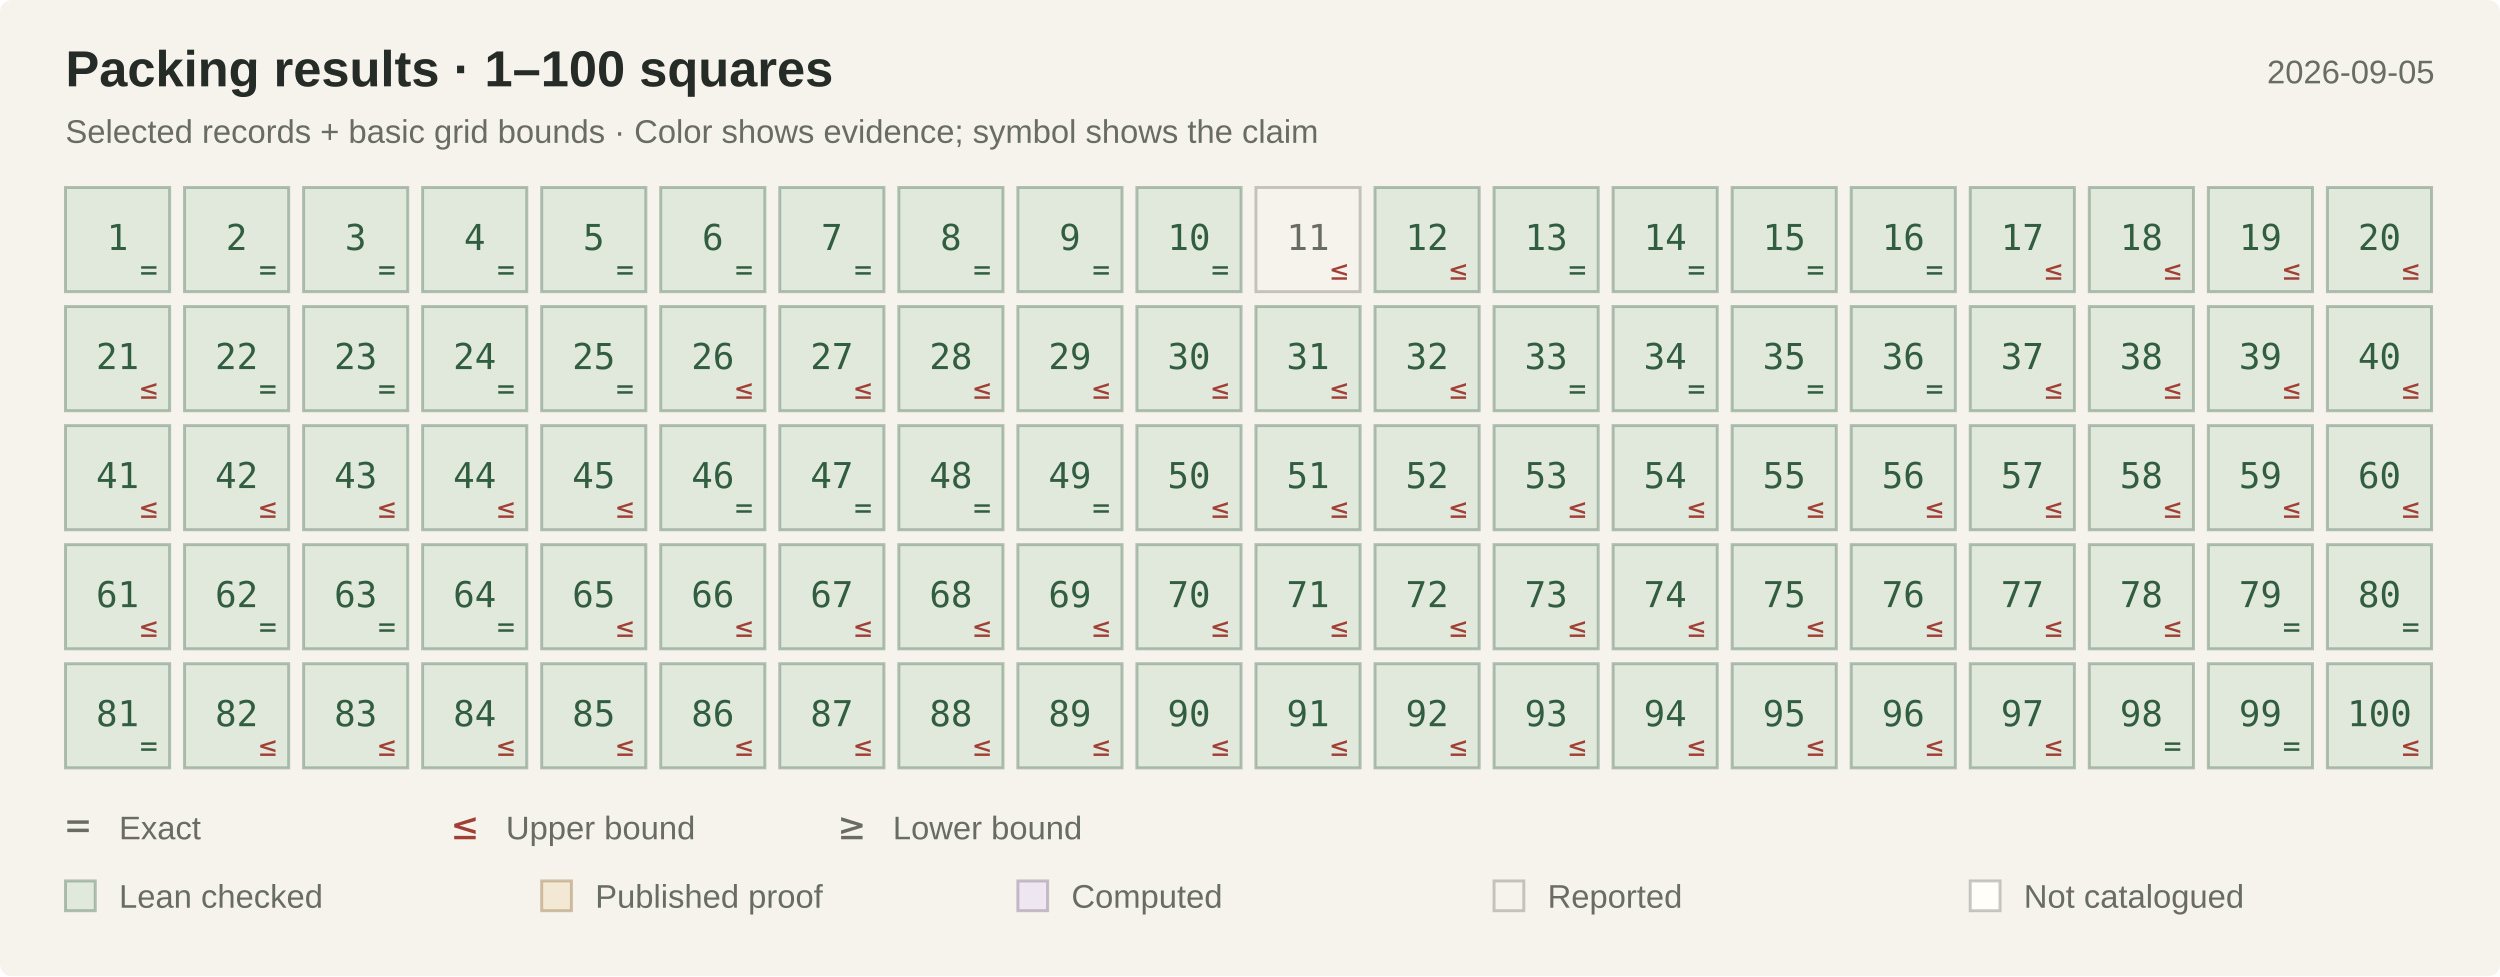
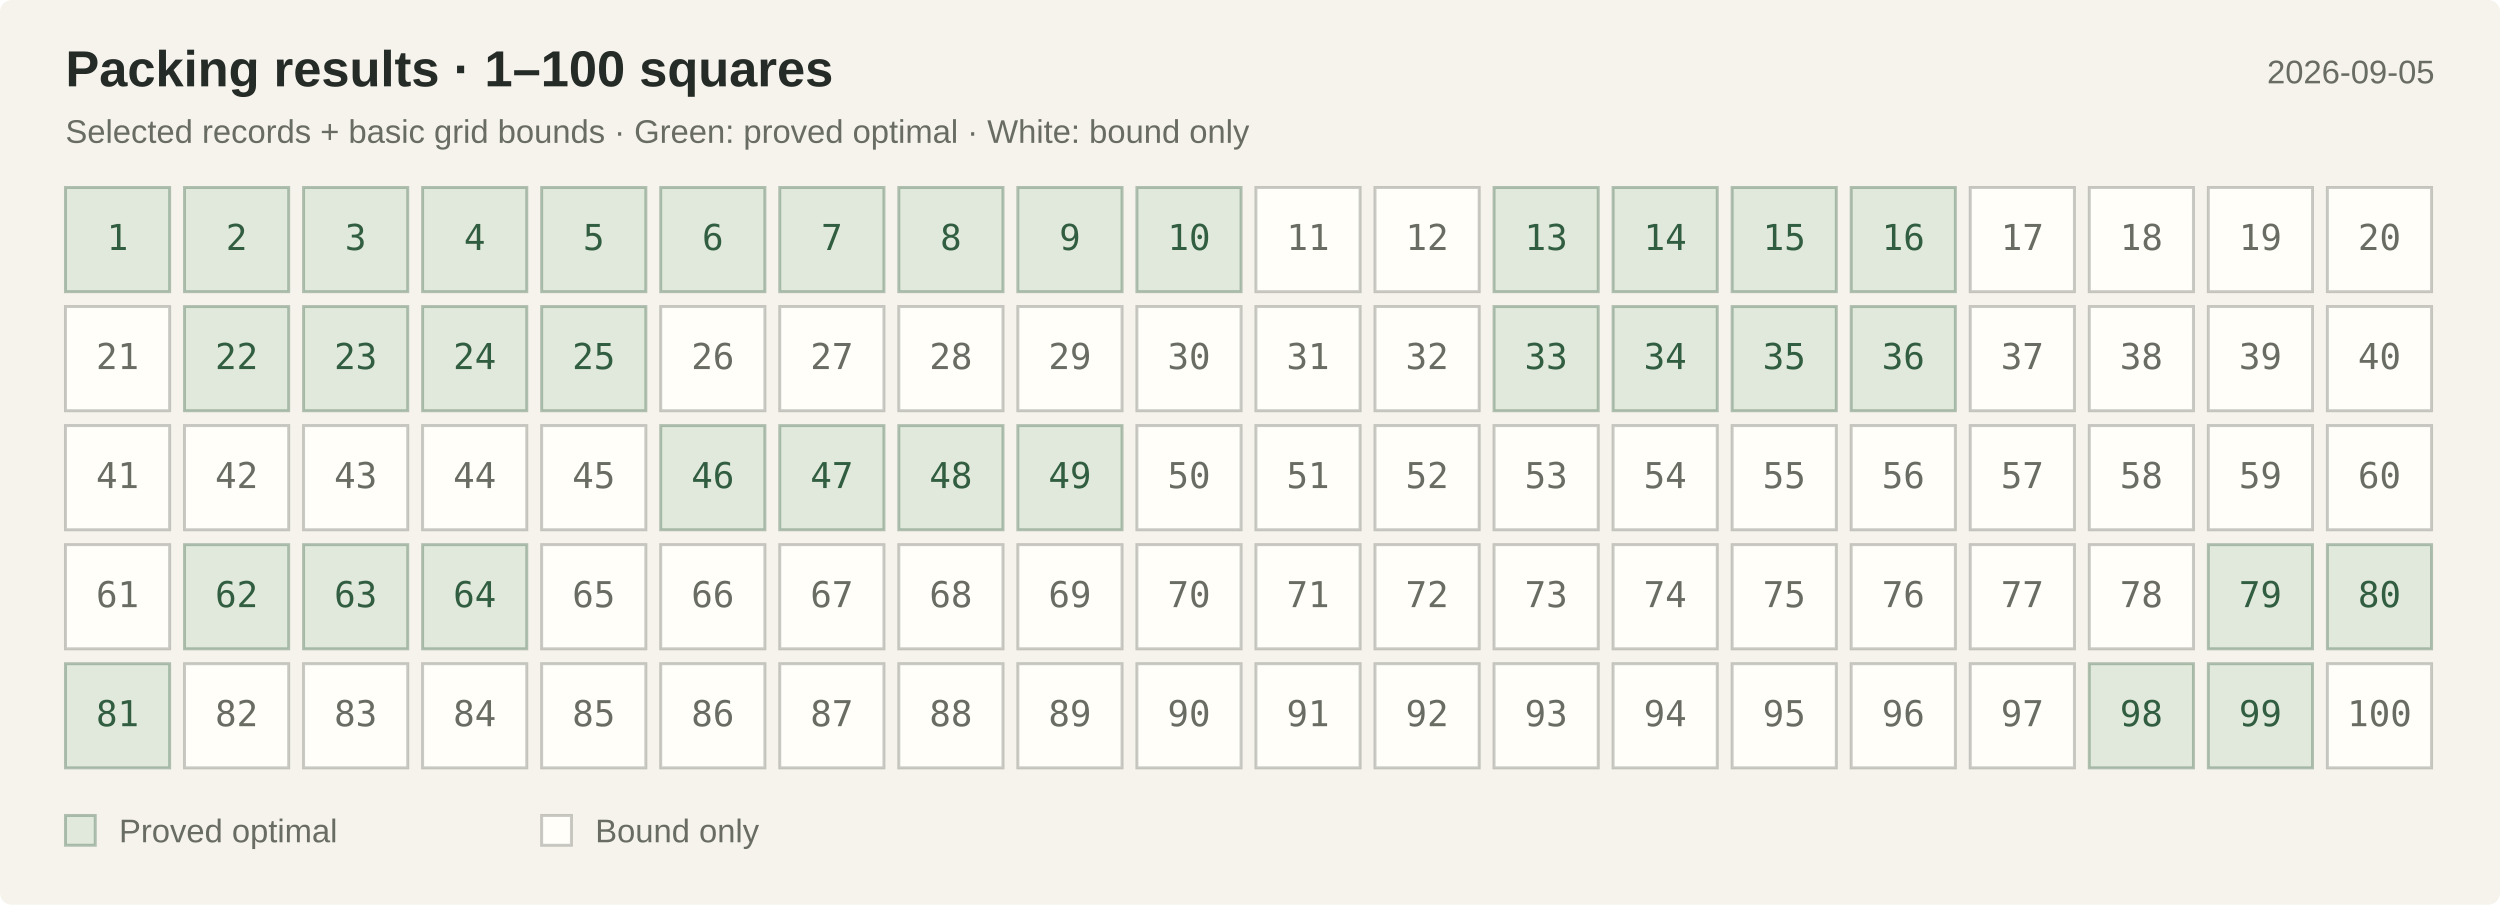
- <svg xmlns="http://www.w3.org/2000/svg" viewBox="0 0 840 328" width="840" height="328" role="img" aria-labelledby="coverage-title coverage-description">
-   <rect width="840" height="328" rx="4" fill="#f5f3ec" />
+ <svg xmlns="http://www.w3.org/2000/svg" viewBox="0 0 840 304" width="840" height="304" role="img" aria-labelledby="coverage-title coverage-description">
+   <rect width="840" height="304" rx="4" fill="#f5f3ec" />
  <g font-family="Arial, sans-serif" fill="#686c62">
    <text x="22" y="29" font-size="17" font-weight="600" fill="#252b27">Packing results · 1–100 squares</text>
    <text x="818" y="28" text-anchor="end" font-size="11">2026-09-05</text>
-     <text x="22" y="48" font-size="11">Selected records + basic grid bounds · Color shows evidence; symbol shows the claim</text>
+     <text x="22" y="48" font-size="11">Selected records + basic grid bounds · Green: proved optimal · White: bound only</text>
    <g data-n="1" transform="translate(22, 63)" font-family="Consolas, monospace">
      <rect width="35" height="35" fill="#e1e9dc" stroke="#315d40" stroke-opacity="0.35" />
      <text x="17.5" y="21" text-anchor="middle" font-size="12" fill="#315d40">1</text>
-       <text x="31" y="31" text-anchor="end" font-size="10" fill="#315d40">=</text>
    </g>
    <g data-n="2" transform="translate(62, 63)" font-family="Consolas, monospace">
      <rect width="35" height="35" fill="#e1e9dc" stroke="#315d40" stroke-opacity="0.35" />
      <text x="17.5" y="21" text-anchor="middle" font-size="12" fill="#315d40">2</text>
-       <text x="31" y="31" text-anchor="end" font-size="10" fill="#315d40">=</text>
    </g>
    <g data-n="3" transform="translate(102, 63)" font-family="Consolas, monospace">
      <rect width="35" height="35" fill="#e1e9dc" stroke="#315d40" stroke-opacity="0.35" />
      <text x="17.5" y="21" text-anchor="middle" font-size="12" fill="#315d40">3</text>
-       <text x="31" y="31" text-anchor="end" font-size="10" fill="#315d40">=</text>
    </g>
    <g data-n="4" transform="translate(142, 63)" font-family="Consolas, monospace">
      <rect width="35" height="35" fill="#e1e9dc" stroke="#315d40" stroke-opacity="0.35" />
      <text x="17.5" y="21" text-anchor="middle" font-size="12" fill="#315d40">4</text>
-       <text x="31" y="31" text-anchor="end" font-size="10" fill="#315d40">=</text>
    </g>
    <g data-n="5" transform="translate(182, 63)" font-family="Consolas, monospace">
      <rect width="35" height="35" fill="#e1e9dc" stroke="#315d40" stroke-opacity="0.35" />
      <text x="17.5" y="21" text-anchor="middle" font-size="12" fill="#315d40">5</text>
-       <text x="31" y="31" text-anchor="end" font-size="10" fill="#315d40">=</text>
    </g>
    <g data-n="6" transform="translate(222, 63)" font-family="Consolas, monospace">
      <rect width="35" height="35" fill="#e1e9dc" stroke="#315d40" stroke-opacity="0.35" />
      <text x="17.5" y="21" text-anchor="middle" font-size="12" fill="#315d40">6</text>
-       <text x="31" y="31" text-anchor="end" font-size="10" fill="#315d40">=</text>
    </g>
    <g data-n="7" transform="translate(262, 63)" font-family="Consolas, monospace">
      <rect width="35" height="35" fill="#e1e9dc" stroke="#315d40" stroke-opacity="0.35" />
      <text x="17.5" y="21" text-anchor="middle" font-size="12" fill="#315d40">7</text>
-       <text x="31" y="31" text-anchor="end" font-size="10" fill="#315d40">=</text>
    </g>
    <g data-n="8" transform="translate(302, 63)" font-family="Consolas, monospace">
      <rect width="35" height="35" fill="#e1e9dc" stroke="#315d40" stroke-opacity="0.35" />
      <text x="17.5" y="21" text-anchor="middle" font-size="12" fill="#315d40">8</text>
-       <text x="31" y="31" text-anchor="end" font-size="10" fill="#315d40">=</text>
    </g>
    <g data-n="9" transform="translate(342, 63)" font-family="Consolas, monospace">
      <rect width="35" height="35" fill="#e1e9dc" stroke="#315d40" stroke-opacity="0.35" />
      <text x="17.5" y="21" text-anchor="middle" font-size="12" fill="#315d40">9</text>
-       <text x="31" y="31" text-anchor="end" font-size="10" fill="#315d40">=</text>
    </g>
    <g data-n="10" transform="translate(382, 63)" font-family="Consolas, monospace">
      <rect width="35" height="35" fill="#e1e9dc" stroke="#315d40" stroke-opacity="0.35" />
      <text x="17.5" y="21" text-anchor="middle" font-size="12" fill="#315d40">10</text>
-       <text x="31" y="31" text-anchor="end" font-size="10" fill="#315d40">=</text>
    </g>
    <g data-n="11" transform="translate(422, 63)" font-family="Consolas, monospace">
-       <rect width="35" height="35" fill="#f5f3ec" stroke="#686c62" stroke-opacity="0.35" />
+       <rect width="35" height="35" fill="#fffef9" stroke="#686c62" stroke-opacity="0.35" />
      <text x="17.5" y="21" text-anchor="middle" font-size="12" fill="#686c62">11</text>
-       <text x="31" y="31" text-anchor="end" font-size="10" fill="#a13f35">≤</text>
    </g>
    <g data-n="12" transform="translate(462, 63)" font-family="Consolas, monospace">
-       <rect width="35" height="35" fill="#e1e9dc" stroke="#315d40" stroke-opacity="0.35" />
-       <text x="17.5" y="21" text-anchor="middle" font-size="12" fill="#315d40">12</text>
-       <text x="31" y="31" text-anchor="end" font-size="10" fill="#a13f35">≤</text>
+       <rect width="35" height="35" fill="#fffef9" stroke="#686c62" stroke-opacity="0.35" />
+       <text x="17.5" y="21" text-anchor="middle" font-size="12" fill="#686c62">12</text>
    </g>
    <g data-n="13" transform="translate(502, 63)" font-family="Consolas, monospace">
      <rect width="35" height="35" fill="#e1e9dc" stroke="#315d40" stroke-opacity="0.35" />
      <text x="17.5" y="21" text-anchor="middle" font-size="12" fill="#315d40">13</text>
-       <text x="31" y="31" text-anchor="end" font-size="10" fill="#315d40">=</text>
    </g>
    <g data-n="14" transform="translate(542, 63)" font-family="Consolas, monospace">
      <rect width="35" height="35" fill="#e1e9dc" stroke="#315d40" stroke-opacity="0.35" />
      <text x="17.5" y="21" text-anchor="middle" font-size="12" fill="#315d40">14</text>
-       <text x="31" y="31" text-anchor="end" font-size="10" fill="#315d40">=</text>
    </g>
    <g data-n="15" transform="translate(582, 63)" font-family="Consolas, monospace">
      <rect width="35" height="35" fill="#e1e9dc" stroke="#315d40" stroke-opacity="0.35" />
      <text x="17.5" y="21" text-anchor="middle" font-size="12" fill="#315d40">15</text>
-       <text x="31" y="31" text-anchor="end" font-size="10" fill="#315d40">=</text>
    </g>
    <g data-n="16" transform="translate(622, 63)" font-family="Consolas, monospace">
      <rect width="35" height="35" fill="#e1e9dc" stroke="#315d40" stroke-opacity="0.35" />
      <text x="17.5" y="21" text-anchor="middle" font-size="12" fill="#315d40">16</text>
-       <text x="31" y="31" text-anchor="end" font-size="10" fill="#315d40">=</text>
    </g>
    <g data-n="17" transform="translate(662, 63)" font-family="Consolas, monospace">
-       <rect width="35" height="35" fill="#e1e9dc" stroke="#315d40" stroke-opacity="0.35" />
-       <text x="17.5" y="21" text-anchor="middle" font-size="12" fill="#315d40">17</text>
-       <text x="31" y="31" text-anchor="end" font-size="10" fill="#a13f35">≤</text>
+       <rect width="35" height="35" fill="#fffef9" stroke="#686c62" stroke-opacity="0.35" />
+       <text x="17.5" y="21" text-anchor="middle" font-size="12" fill="#686c62">17</text>
    </g>
    <g data-n="18" transform="translate(702, 63)" font-family="Consolas, monospace">
-       <rect width="35" height="35" fill="#e1e9dc" stroke="#315d40" stroke-opacity="0.35" />
-       <text x="17.5" y="21" text-anchor="middle" font-size="12" fill="#315d40">18</text>
-       <text x="31" y="31" text-anchor="end" font-size="10" fill="#a13f35">≤</text>
+       <rect width="35" height="35" fill="#fffef9" stroke="#686c62" stroke-opacity="0.35" />
+       <text x="17.5" y="21" text-anchor="middle" font-size="12" fill="#686c62">18</text>
    </g>
    <g data-n="19" transform="translate(742, 63)" font-family="Consolas, monospace">
-       <rect width="35" height="35" fill="#e1e9dc" stroke="#315d40" stroke-opacity="0.35" />
-       <text x="17.5" y="21" text-anchor="middle" font-size="12" fill="#315d40">19</text>
-       <text x="31" y="31" text-anchor="end" font-size="10" fill="#a13f35">≤</text>
+       <rect width="35" height="35" fill="#fffef9" stroke="#686c62" stroke-opacity="0.35" />
+       <text x="17.5" y="21" text-anchor="middle" font-size="12" fill="#686c62">19</text>
    </g>
    <g data-n="20" transform="translate(782, 63)" font-family="Consolas, monospace">
-       <rect width="35" height="35" fill="#e1e9dc" stroke="#315d40" stroke-opacity="0.35" />
-       <text x="17.5" y="21" text-anchor="middle" font-size="12" fill="#315d40">20</text>
-       <text x="31" y="31" text-anchor="end" font-size="10" fill="#a13f35">≤</text>
+       <rect width="35" height="35" fill="#fffef9" stroke="#686c62" stroke-opacity="0.35" />
+       <text x="17.5" y="21" text-anchor="middle" font-size="12" fill="#686c62">20</text>
    </g>
    <g data-n="21" transform="translate(22, 103)" font-family="Consolas, monospace">
-       <rect width="35" height="35" fill="#e1e9dc" stroke="#315d40" stroke-opacity="0.35" />
-       <text x="17.5" y="21" text-anchor="middle" font-size="12" fill="#315d40">21</text>
-       <text x="31" y="31" text-anchor="end" font-size="10" fill="#a13f35">≤</text>
+       <rect width="35" height="35" fill="#fffef9" stroke="#686c62" stroke-opacity="0.35" />
+       <text x="17.5" y="21" text-anchor="middle" font-size="12" fill="#686c62">21</text>
    </g>
    <g data-n="22" transform="translate(62, 103)" font-family="Consolas, monospace">
      <rect width="35" height="35" fill="#e1e9dc" stroke="#315d40" stroke-opacity="0.35" />
      <text x="17.5" y="21" text-anchor="middle" font-size="12" fill="#315d40">22</text>
-       <text x="31" y="31" text-anchor="end" font-size="10" fill="#315d40">=</text>
    </g>
    <g data-n="23" transform="translate(102, 103)" font-family="Consolas, monospace">
      <rect width="35" height="35" fill="#e1e9dc" stroke="#315d40" stroke-opacity="0.35" />
      <text x="17.5" y="21" text-anchor="middle" font-size="12" fill="#315d40">23</text>
-       <text x="31" y="31" text-anchor="end" font-size="10" fill="#315d40">=</text>
    </g>
    <g data-n="24" transform="translate(142, 103)" font-family="Consolas, monospace">
      <rect width="35" height="35" fill="#e1e9dc" stroke="#315d40" stroke-opacity="0.35" />
      <text x="17.5" y="21" text-anchor="middle" font-size="12" fill="#315d40">24</text>
-       <text x="31" y="31" text-anchor="end" font-size="10" fill="#315d40">=</text>
    </g>
    <g data-n="25" transform="translate(182, 103)" font-family="Consolas, monospace">
      <rect width="35" height="35" fill="#e1e9dc" stroke="#315d40" stroke-opacity="0.35" />
      <text x="17.5" y="21" text-anchor="middle" font-size="12" fill="#315d40">25</text>
-       <text x="31" y="31" text-anchor="end" font-size="10" fill="#315d40">=</text>
    </g>
    <g data-n="26" transform="translate(222, 103)" font-family="Consolas, monospace">
-       <rect width="35" height="35" fill="#e1e9dc" stroke="#315d40" stroke-opacity="0.35" />
-       <text x="17.5" y="21" text-anchor="middle" font-size="12" fill="#315d40">26</text>
-       <text x="31" y="31" text-anchor="end" font-size="10" fill="#a13f35">≤</text>
+       <rect width="35" height="35" fill="#fffef9" stroke="#686c62" stroke-opacity="0.35" />
+       <text x="17.5" y="21" text-anchor="middle" font-size="12" fill="#686c62">26</text>
    </g>
    <g data-n="27" transform="translate(262, 103)" font-family="Consolas, monospace">
-       <rect width="35" height="35" fill="#e1e9dc" stroke="#315d40" stroke-opacity="0.35" />
-       <text x="17.5" y="21" text-anchor="middle" font-size="12" fill="#315d40">27</text>
-       <text x="31" y="31" text-anchor="end" font-size="10" fill="#a13f35">≤</text>
+       <rect width="35" height="35" fill="#fffef9" stroke="#686c62" stroke-opacity="0.35" />
+       <text x="17.5" y="21" text-anchor="middle" font-size="12" fill="#686c62">27</text>
    </g>
    <g data-n="28" transform="translate(302, 103)" font-family="Consolas, monospace">
-       <rect width="35" height="35" fill="#e1e9dc" stroke="#315d40" stroke-opacity="0.35" />
-       <text x="17.5" y="21" text-anchor="middle" font-size="12" fill="#315d40">28</text>
-       <text x="31" y="31" text-anchor="end" font-size="10" fill="#a13f35">≤</text>
+       <rect width="35" height="35" fill="#fffef9" stroke="#686c62" stroke-opacity="0.35" />
+       <text x="17.5" y="21" text-anchor="middle" font-size="12" fill="#686c62">28</text>
    </g>
    <g data-n="29" transform="translate(342, 103)" font-family="Consolas, monospace">
-       <rect width="35" height="35" fill="#e1e9dc" stroke="#315d40" stroke-opacity="0.35" />
-       <text x="17.5" y="21" text-anchor="middle" font-size="12" fill="#315d40">29</text>
-       <text x="31" y="31" text-anchor="end" font-size="10" fill="#a13f35">≤</text>
+       <rect width="35" height="35" fill="#fffef9" stroke="#686c62" stroke-opacity="0.35" />
+       <text x="17.5" y="21" text-anchor="middle" font-size="12" fill="#686c62">29</text>
    </g>
    <g data-n="30" transform="translate(382, 103)" font-family="Consolas, monospace">
-       <rect width="35" height="35" fill="#e1e9dc" stroke="#315d40" stroke-opacity="0.35" />
-       <text x="17.5" y="21" text-anchor="middle" font-size="12" fill="#315d40">30</text>
-       <text x="31" y="31" text-anchor="end" font-size="10" fill="#a13f35">≤</text>
+       <rect width="35" height="35" fill="#fffef9" stroke="#686c62" stroke-opacity="0.35" />
+       <text x="17.5" y="21" text-anchor="middle" font-size="12" fill="#686c62">30</text>
    </g>
    <g data-n="31" transform="translate(422, 103)" font-family="Consolas, monospace">
-       <rect width="35" height="35" fill="#e1e9dc" stroke="#315d40" stroke-opacity="0.35" />
-       <text x="17.5" y="21" text-anchor="middle" font-size="12" fill="#315d40">31</text>
-       <text x="31" y="31" text-anchor="end" font-size="10" fill="#a13f35">≤</text>
+       <rect width="35" height="35" fill="#fffef9" stroke="#686c62" stroke-opacity="0.35" />
+       <text x="17.5" y="21" text-anchor="middle" font-size="12" fill="#686c62">31</text>
    </g>
    <g data-n="32" transform="translate(462, 103)" font-family="Consolas, monospace">
-       <rect width="35" height="35" fill="#e1e9dc" stroke="#315d40" stroke-opacity="0.35" />
-       <text x="17.5" y="21" text-anchor="middle" font-size="12" fill="#315d40">32</text>
-       <text x="31" y="31" text-anchor="end" font-size="10" fill="#a13f35">≤</text>
+       <rect width="35" height="35" fill="#fffef9" stroke="#686c62" stroke-opacity="0.35" />
+       <text x="17.5" y="21" text-anchor="middle" font-size="12" fill="#686c62">32</text>
    </g>
    <g data-n="33" transform="translate(502, 103)" font-family="Consolas, monospace">
      <rect width="35" height="35" fill="#e1e9dc" stroke="#315d40" stroke-opacity="0.35" />
      <text x="17.5" y="21" text-anchor="middle" font-size="12" fill="#315d40">33</text>
-       <text x="31" y="31" text-anchor="end" font-size="10" fill="#315d40">=</text>
    </g>
    <g data-n="34" transform="translate(542, 103)" font-family="Consolas, monospace">
      <rect width="35" height="35" fill="#e1e9dc" stroke="#315d40" stroke-opacity="0.35" />
      <text x="17.5" y="21" text-anchor="middle" font-size="12" fill="#315d40">34</text>
-       <text x="31" y="31" text-anchor="end" font-size="10" fill="#315d40">=</text>
    </g>
    <g data-n="35" transform="translate(582, 103)" font-family="Consolas, monospace">
      <rect width="35" height="35" fill="#e1e9dc" stroke="#315d40" stroke-opacity="0.35" />
      <text x="17.5" y="21" text-anchor="middle" font-size="12" fill="#315d40">35</text>
-       <text x="31" y="31" text-anchor="end" font-size="10" fill="#315d40">=</text>
    </g>
    <g data-n="36" transform="translate(622, 103)" font-family="Consolas, monospace">
      <rect width="35" height="35" fill="#e1e9dc" stroke="#315d40" stroke-opacity="0.35" />
      <text x="17.5" y="21" text-anchor="middle" font-size="12" fill="#315d40">36</text>
-       <text x="31" y="31" text-anchor="end" font-size="10" fill="#315d40">=</text>
    </g>
    <g data-n="37" transform="translate(662, 103)" font-family="Consolas, monospace">
-       <rect width="35" height="35" fill="#e1e9dc" stroke="#315d40" stroke-opacity="0.35" />
-       <text x="17.5" y="21" text-anchor="middle" font-size="12" fill="#315d40">37</text>
-       <text x="31" y="31" text-anchor="end" font-size="10" fill="#a13f35">≤</text>
+       <rect width="35" height="35" fill="#fffef9" stroke="#686c62" stroke-opacity="0.35" />
+       <text x="17.5" y="21" text-anchor="middle" font-size="12" fill="#686c62">37</text>
    </g>
    <g data-n="38" transform="translate(702, 103)" font-family="Consolas, monospace">
-       <rect width="35" height="35" fill="#e1e9dc" stroke="#315d40" stroke-opacity="0.35" />
-       <text x="17.5" y="21" text-anchor="middle" font-size="12" fill="#315d40">38</text>
-       <text x="31" y="31" text-anchor="end" font-size="10" fill="#a13f35">≤</text>
+       <rect width="35" height="35" fill="#fffef9" stroke="#686c62" stroke-opacity="0.35" />
+       <text x="17.5" y="21" text-anchor="middle" font-size="12" fill="#686c62">38</text>
    </g>
    <g data-n="39" transform="translate(742, 103)" font-family="Consolas, monospace">
-       <rect width="35" height="35" fill="#e1e9dc" stroke="#315d40" stroke-opacity="0.35" />
-       <text x="17.5" y="21" text-anchor="middle" font-size="12" fill="#315d40">39</text>
-       <text x="31" y="31" text-anchor="end" font-size="10" fill="#a13f35">≤</text>
+       <rect width="35" height="35" fill="#fffef9" stroke="#686c62" stroke-opacity="0.35" />
+       <text x="17.5" y="21" text-anchor="middle" font-size="12" fill="#686c62">39</text>
    </g>
    <g data-n="40" transform="translate(782, 103)" font-family="Consolas, monospace">
-       <rect width="35" height="35" fill="#e1e9dc" stroke="#315d40" stroke-opacity="0.35" />
-       <text x="17.5" y="21" text-anchor="middle" font-size="12" fill="#315d40">40</text>
-       <text x="31" y="31" text-anchor="end" font-size="10" fill="#a13f35">≤</text>
+       <rect width="35" height="35" fill="#fffef9" stroke="#686c62" stroke-opacity="0.35" />
+       <text x="17.5" y="21" text-anchor="middle" font-size="12" fill="#686c62">40</text>
    </g>
    <g data-n="41" transform="translate(22, 143)" font-family="Consolas, monospace">
-       <rect width="35" height="35" fill="#e1e9dc" stroke="#315d40" stroke-opacity="0.35" />
-       <text x="17.5" y="21" text-anchor="middle" font-size="12" fill="#315d40">41</text>
-       <text x="31" y="31" text-anchor="end" font-size="10" fill="#a13f35">≤</text>
+       <rect width="35" height="35" fill="#fffef9" stroke="#686c62" stroke-opacity="0.35" />
+       <text x="17.5" y="21" text-anchor="middle" font-size="12" fill="#686c62">41</text>
    </g>
    <g data-n="42" transform="translate(62, 143)" font-family="Consolas, monospace">
-       <rect width="35" height="35" fill="#e1e9dc" stroke="#315d40" stroke-opacity="0.35" />
-       <text x="17.5" y="21" text-anchor="middle" font-size="12" fill="#315d40">42</text>
-       <text x="31" y="31" text-anchor="end" font-size="10" fill="#a13f35">≤</text>
+       <rect width="35" height="35" fill="#fffef9" stroke="#686c62" stroke-opacity="0.35" />
+       <text x="17.5" y="21" text-anchor="middle" font-size="12" fill="#686c62">42</text>
    </g>
    <g data-n="43" transform="translate(102, 143)" font-family="Consolas, monospace">
-       <rect width="35" height="35" fill="#e1e9dc" stroke="#315d40" stroke-opacity="0.35" />
-       <text x="17.5" y="21" text-anchor="middle" font-size="12" fill="#315d40">43</text>
-       <text x="31" y="31" text-anchor="end" font-size="10" fill="#a13f35">≤</text>
+       <rect width="35" height="35" fill="#fffef9" stroke="#686c62" stroke-opacity="0.35" />
+       <text x="17.5" y="21" text-anchor="middle" font-size="12" fill="#686c62">43</text>
    </g>
    <g data-n="44" transform="translate(142, 143)" font-family="Consolas, monospace">
-       <rect width="35" height="35" fill="#e1e9dc" stroke="#315d40" stroke-opacity="0.35" />
-       <text x="17.5" y="21" text-anchor="middle" font-size="12" fill="#315d40">44</text>
-       <text x="31" y="31" text-anchor="end" font-size="10" fill="#a13f35">≤</text>
+       <rect width="35" height="35" fill="#fffef9" stroke="#686c62" stroke-opacity="0.35" />
+       <text x="17.5" y="21" text-anchor="middle" font-size="12" fill="#686c62">44</text>
    </g>
    <g data-n="45" transform="translate(182, 143)" font-family="Consolas, monospace">
-       <rect width="35" height="35" fill="#e1e9dc" stroke="#315d40" stroke-opacity="0.35" />
-       <text x="17.5" y="21" text-anchor="middle" font-size="12" fill="#315d40">45</text>
-       <text x="31" y="31" text-anchor="end" font-size="10" fill="#a13f35">≤</text>
+       <rect width="35" height="35" fill="#fffef9" stroke="#686c62" stroke-opacity="0.35" />
+       <text x="17.5" y="21" text-anchor="middle" font-size="12" fill="#686c62">45</text>
    </g>
    <g data-n="46" transform="translate(222, 143)" font-family="Consolas, monospace">
      <rect width="35" height="35" fill="#e1e9dc" stroke="#315d40" stroke-opacity="0.35" />
      <text x="17.5" y="21" text-anchor="middle" font-size="12" fill="#315d40">46</text>
-       <text x="31" y="31" text-anchor="end" font-size="10" fill="#315d40">=</text>
    </g>
    <g data-n="47" transform="translate(262, 143)" font-family="Consolas, monospace">
      <rect width="35" height="35" fill="#e1e9dc" stroke="#315d40" stroke-opacity="0.35" />
      <text x="17.5" y="21" text-anchor="middle" font-size="12" fill="#315d40">47</text>
-       <text x="31" y="31" text-anchor="end" font-size="10" fill="#315d40">=</text>
    </g>
    <g data-n="48" transform="translate(302, 143)" font-family="Consolas, monospace">
      <rect width="35" height="35" fill="#e1e9dc" stroke="#315d40" stroke-opacity="0.35" />
      <text x="17.5" y="21" text-anchor="middle" font-size="12" fill="#315d40">48</text>
-       <text x="31" y="31" text-anchor="end" font-size="10" fill="#315d40">=</text>
    </g>
    <g data-n="49" transform="translate(342, 143)" font-family="Consolas, monospace">
      <rect width="35" height="35" fill="#e1e9dc" stroke="#315d40" stroke-opacity="0.35" />
      <text x="17.5" y="21" text-anchor="middle" font-size="12" fill="#315d40">49</text>
-       <text x="31" y="31" text-anchor="end" font-size="10" fill="#315d40">=</text>
    </g>
    <g data-n="50" transform="translate(382, 143)" font-family="Consolas, monospace">
-       <rect width="35" height="35" fill="#e1e9dc" stroke="#315d40" stroke-opacity="0.35" />
-       <text x="17.5" y="21" text-anchor="middle" font-size="12" fill="#315d40">50</text>
-       <text x="31" y="31" text-anchor="end" font-size="10" fill="#a13f35">≤</text>
+       <rect width="35" height="35" fill="#fffef9" stroke="#686c62" stroke-opacity="0.35" />
+       <text x="17.5" y="21" text-anchor="middle" font-size="12" fill="#686c62">50</text>
    </g>
    <g data-n="51" transform="translate(422, 143)" font-family="Consolas, monospace">
-       <rect width="35" height="35" fill="#e1e9dc" stroke="#315d40" stroke-opacity="0.35" />
-       <text x="17.5" y="21" text-anchor="middle" font-size="12" fill="#315d40">51</text>
-       <text x="31" y="31" text-anchor="end" font-size="10" fill="#a13f35">≤</text>
+       <rect width="35" height="35" fill="#fffef9" stroke="#686c62" stroke-opacity="0.35" />
+       <text x="17.5" y="21" text-anchor="middle" font-size="12" fill="#686c62">51</text>
    </g>
    <g data-n="52" transform="translate(462, 143)" font-family="Consolas, monospace">
-       <rect width="35" height="35" fill="#e1e9dc" stroke="#315d40" stroke-opacity="0.35" />
-       <text x="17.5" y="21" text-anchor="middle" font-size="12" fill="#315d40">52</text>
-       <text x="31" y="31" text-anchor="end" font-size="10" fill="#a13f35">≤</text>
+       <rect width="35" height="35" fill="#fffef9" stroke="#686c62" stroke-opacity="0.35" />
+       <text x="17.5" y="21" text-anchor="middle" font-size="12" fill="#686c62">52</text>
    </g>
    <g data-n="53" transform="translate(502, 143)" font-family="Consolas, monospace">
-       <rect width="35" height="35" fill="#e1e9dc" stroke="#315d40" stroke-opacity="0.35" />
-       <text x="17.5" y="21" text-anchor="middle" font-size="12" fill="#315d40">53</text>
-       <text x="31" y="31" text-anchor="end" font-size="10" fill="#a13f35">≤</text>
+       <rect width="35" height="35" fill="#fffef9" stroke="#686c62" stroke-opacity="0.35" />
+       <text x="17.5" y="21" text-anchor="middle" font-size="12" fill="#686c62">53</text>
    </g>
    <g data-n="54" transform="translate(542, 143)" font-family="Consolas, monospace">
-       <rect width="35" height="35" fill="#e1e9dc" stroke="#315d40" stroke-opacity="0.35" />
-       <text x="17.5" y="21" text-anchor="middle" font-size="12" fill="#315d40">54</text>
-       <text x="31" y="31" text-anchor="end" font-size="10" fill="#a13f35">≤</text>
+       <rect width="35" height="35" fill="#fffef9" stroke="#686c62" stroke-opacity="0.35" />
+       <text x="17.5" y="21" text-anchor="middle" font-size="12" fill="#686c62">54</text>
    </g>
    <g data-n="55" transform="translate(582, 143)" font-family="Consolas, monospace">
-       <rect width="35" height="35" fill="#e1e9dc" stroke="#315d40" stroke-opacity="0.35" />
-       <text x="17.5" y="21" text-anchor="middle" font-size="12" fill="#315d40">55</text>
-       <text x="31" y="31" text-anchor="end" font-size="10" fill="#a13f35">≤</text>
+       <rect width="35" height="35" fill="#fffef9" stroke="#686c62" stroke-opacity="0.35" />
+       <text x="17.5" y="21" text-anchor="middle" font-size="12" fill="#686c62">55</text>
    </g>
    <g data-n="56" transform="translate(622, 143)" font-family="Consolas, monospace">
-       <rect width="35" height="35" fill="#e1e9dc" stroke="#315d40" stroke-opacity="0.35" />
-       <text x="17.5" y="21" text-anchor="middle" font-size="12" fill="#315d40">56</text>
-       <text x="31" y="31" text-anchor="end" font-size="10" fill="#a13f35">≤</text>
+       <rect width="35" height="35" fill="#fffef9" stroke="#686c62" stroke-opacity="0.35" />
+       <text x="17.5" y="21" text-anchor="middle" font-size="12" fill="#686c62">56</text>
    </g>
    <g data-n="57" transform="translate(662, 143)" font-family="Consolas, monospace">
-       <rect width="35" height="35" fill="#e1e9dc" stroke="#315d40" stroke-opacity="0.35" />
-       <text x="17.5" y="21" text-anchor="middle" font-size="12" fill="#315d40">57</text>
-       <text x="31" y="31" text-anchor="end" font-size="10" fill="#a13f35">≤</text>
+       <rect width="35" height="35" fill="#fffef9" stroke="#686c62" stroke-opacity="0.35" />
+       <text x="17.5" y="21" text-anchor="middle" font-size="12" fill="#686c62">57</text>
    </g>
    <g data-n="58" transform="translate(702, 143)" font-family="Consolas, monospace">
-       <rect width="35" height="35" fill="#e1e9dc" stroke="#315d40" stroke-opacity="0.35" />
-       <text x="17.5" y="21" text-anchor="middle" font-size="12" fill="#315d40">58</text>
-       <text x="31" y="31" text-anchor="end" font-size="10" fill="#a13f35">≤</text>
+       <rect width="35" height="35" fill="#fffef9" stroke="#686c62" stroke-opacity="0.35" />
+       <text x="17.5" y="21" text-anchor="middle" font-size="12" fill="#686c62">58</text>
    </g>
    <g data-n="59" transform="translate(742, 143)" font-family="Consolas, monospace">
-       <rect width="35" height="35" fill="#e1e9dc" stroke="#315d40" stroke-opacity="0.35" />
-       <text x="17.5" y="21" text-anchor="middle" font-size="12" fill="#315d40">59</text>
-       <text x="31" y="31" text-anchor="end" font-size="10" fill="#a13f35">≤</text>
+       <rect width="35" height="35" fill="#fffef9" stroke="#686c62" stroke-opacity="0.35" />
+       <text x="17.5" y="21" text-anchor="middle" font-size="12" fill="#686c62">59</text>
    </g>
    <g data-n="60" transform="translate(782, 143)" font-family="Consolas, monospace">
-       <rect width="35" height="35" fill="#e1e9dc" stroke="#315d40" stroke-opacity="0.35" />
-       <text x="17.5" y="21" text-anchor="middle" font-size="12" fill="#315d40">60</text>
-       <text x="31" y="31" text-anchor="end" font-size="10" fill="#a13f35">≤</text>
+       <rect width="35" height="35" fill="#fffef9" stroke="#686c62" stroke-opacity="0.35" />
+       <text x="17.5" y="21" text-anchor="middle" font-size="12" fill="#686c62">60</text>
    </g>
    <g data-n="61" transform="translate(22, 183)" font-family="Consolas, monospace">
-       <rect width="35" height="35" fill="#e1e9dc" stroke="#315d40" stroke-opacity="0.35" />
-       <text x="17.5" y="21" text-anchor="middle" font-size="12" fill="#315d40">61</text>
-       <text x="31" y="31" text-anchor="end" font-size="10" fill="#a13f35">≤</text>
+       <rect width="35" height="35" fill="#fffef9" stroke="#686c62" stroke-opacity="0.35" />
+       <text x="17.5" y="21" text-anchor="middle" font-size="12" fill="#686c62">61</text>
    </g>
    <g data-n="62" transform="translate(62, 183)" font-family="Consolas, monospace">
      <rect width="35" height="35" fill="#e1e9dc" stroke="#315d40" stroke-opacity="0.35" />
      <text x="17.5" y="21" text-anchor="middle" font-size="12" fill="#315d40">62</text>
-       <text x="31" y="31" text-anchor="end" font-size="10" fill="#315d40">=</text>
    </g>
    <g data-n="63" transform="translate(102, 183)" font-family="Consolas, monospace">
      <rect width="35" height="35" fill="#e1e9dc" stroke="#315d40" stroke-opacity="0.35" />
      <text x="17.5" y="21" text-anchor="middle" font-size="12" fill="#315d40">63</text>
-       <text x="31" y="31" text-anchor="end" font-size="10" fill="#315d40">=</text>
    </g>
    <g data-n="64" transform="translate(142, 183)" font-family="Consolas, monospace">
      <rect width="35" height="35" fill="#e1e9dc" stroke="#315d40" stroke-opacity="0.35" />
      <text x="17.5" y="21" text-anchor="middle" font-size="12" fill="#315d40">64</text>
-       <text x="31" y="31" text-anchor="end" font-size="10" fill="#315d40">=</text>
    </g>
    <g data-n="65" transform="translate(182, 183)" font-family="Consolas, monospace">
-       <rect width="35" height="35" fill="#e1e9dc" stroke="#315d40" stroke-opacity="0.35" />
-       <text x="17.5" y="21" text-anchor="middle" font-size="12" fill="#315d40">65</text>
-       <text x="31" y="31" text-anchor="end" font-size="10" fill="#a13f35">≤</text>
+       <rect width="35" height="35" fill="#fffef9" stroke="#686c62" stroke-opacity="0.35" />
+       <text x="17.5" y="21" text-anchor="middle" font-size="12" fill="#686c62">65</text>
    </g>
    <g data-n="66" transform="translate(222, 183)" font-family="Consolas, monospace">
-       <rect width="35" height="35" fill="#e1e9dc" stroke="#315d40" stroke-opacity="0.35" />
-       <text x="17.5" y="21" text-anchor="middle" font-size="12" fill="#315d40">66</text>
-       <text x="31" y="31" text-anchor="end" font-size="10" fill="#a13f35">≤</text>
+       <rect width="35" height="35" fill="#fffef9" stroke="#686c62" stroke-opacity="0.35" />
+       <text x="17.5" y="21" text-anchor="middle" font-size="12" fill="#686c62">66</text>
    </g>
    <g data-n="67" transform="translate(262, 183)" font-family="Consolas, monospace">
-       <rect width="35" height="35" fill="#e1e9dc" stroke="#315d40" stroke-opacity="0.35" />
-       <text x="17.5" y="21" text-anchor="middle" font-size="12" fill="#315d40">67</text>
-       <text x="31" y="31" text-anchor="end" font-size="10" fill="#a13f35">≤</text>
+       <rect width="35" height="35" fill="#fffef9" stroke="#686c62" stroke-opacity="0.35" />
+       <text x="17.5" y="21" text-anchor="middle" font-size="12" fill="#686c62">67</text>
    </g>
    <g data-n="68" transform="translate(302, 183)" font-family="Consolas, monospace">
-       <rect width="35" height="35" fill="#e1e9dc" stroke="#315d40" stroke-opacity="0.35" />
-       <text x="17.5" y="21" text-anchor="middle" font-size="12" fill="#315d40">68</text>
-       <text x="31" y="31" text-anchor="end" font-size="10" fill="#a13f35">≤</text>
+       <rect width="35" height="35" fill="#fffef9" stroke="#686c62" stroke-opacity="0.35" />
+       <text x="17.5" y="21" text-anchor="middle" font-size="12" fill="#686c62">68</text>
    </g>
    <g data-n="69" transform="translate(342, 183)" font-family="Consolas, monospace">
-       <rect width="35" height="35" fill="#e1e9dc" stroke="#315d40" stroke-opacity="0.35" />
-       <text x="17.5" y="21" text-anchor="middle" font-size="12" fill="#315d40">69</text>
-       <text x="31" y="31" text-anchor="end" font-size="10" fill="#a13f35">≤</text>
+       <rect width="35" height="35" fill="#fffef9" stroke="#686c62" stroke-opacity="0.35" />
+       <text x="17.5" y="21" text-anchor="middle" font-size="12" fill="#686c62">69</text>
    </g>
    <g data-n="70" transform="translate(382, 183)" font-family="Consolas, monospace">
-       <rect width="35" height="35" fill="#e1e9dc" stroke="#315d40" stroke-opacity="0.35" />
-       <text x="17.5" y="21" text-anchor="middle" font-size="12" fill="#315d40">70</text>
-       <text x="31" y="31" text-anchor="end" font-size="10" fill="#a13f35">≤</text>
+       <rect width="35" height="35" fill="#fffef9" stroke="#686c62" stroke-opacity="0.35" />
+       <text x="17.5" y="21" text-anchor="middle" font-size="12" fill="#686c62">70</text>
    </g>
    <g data-n="71" transform="translate(422, 183)" font-family="Consolas, monospace">
-       <rect width="35" height="35" fill="#e1e9dc" stroke="#315d40" stroke-opacity="0.35" />
-       <text x="17.5" y="21" text-anchor="middle" font-size="12" fill="#315d40">71</text>
-       <text x="31" y="31" text-anchor="end" font-size="10" fill="#a13f35">≤</text>
+       <rect width="35" height="35" fill="#fffef9" stroke="#686c62" stroke-opacity="0.35" />
+       <text x="17.5" y="21" text-anchor="middle" font-size="12" fill="#686c62">71</text>
    </g>
    <g data-n="72" transform="translate(462, 183)" font-family="Consolas, monospace">
-       <rect width="35" height="35" fill="#e1e9dc" stroke="#315d40" stroke-opacity="0.35" />
-       <text x="17.5" y="21" text-anchor="middle" font-size="12" fill="#315d40">72</text>
-       <text x="31" y="31" text-anchor="end" font-size="10" fill="#a13f35">≤</text>
+       <rect width="35" height="35" fill="#fffef9" stroke="#686c62" stroke-opacity="0.35" />
+       <text x="17.5" y="21" text-anchor="middle" font-size="12" fill="#686c62">72</text>
    </g>
    <g data-n="73" transform="translate(502, 183)" font-family="Consolas, monospace">
-       <rect width="35" height="35" fill="#e1e9dc" stroke="#315d40" stroke-opacity="0.35" />
-       <text x="17.5" y="21" text-anchor="middle" font-size="12" fill="#315d40">73</text>
-       <text x="31" y="31" text-anchor="end" font-size="10" fill="#a13f35">≤</text>
+       <rect width="35" height="35" fill="#fffef9" stroke="#686c62" stroke-opacity="0.35" />
+       <text x="17.5" y="21" text-anchor="middle" font-size="12" fill="#686c62">73</text>
    </g>
    <g data-n="74" transform="translate(542, 183)" font-family="Consolas, monospace">
-       <rect width="35" height="35" fill="#e1e9dc" stroke="#315d40" stroke-opacity="0.35" />
-       <text x="17.5" y="21" text-anchor="middle" font-size="12" fill="#315d40">74</text>
-       <text x="31" y="31" text-anchor="end" font-size="10" fill="#a13f35">≤</text>
+       <rect width="35" height="35" fill="#fffef9" stroke="#686c62" stroke-opacity="0.35" />
+       <text x="17.5" y="21" text-anchor="middle" font-size="12" fill="#686c62">74</text>
    </g>
    <g data-n="75" transform="translate(582, 183)" font-family="Consolas, monospace">
-       <rect width="35" height="35" fill="#e1e9dc" stroke="#315d40" stroke-opacity="0.35" />
-       <text x="17.5" y="21" text-anchor="middle" font-size="12" fill="#315d40">75</text>
-       <text x="31" y="31" text-anchor="end" font-size="10" fill="#a13f35">≤</text>
+       <rect width="35" height="35" fill="#fffef9" stroke="#686c62" stroke-opacity="0.35" />
+       <text x="17.5" y="21" text-anchor="middle" font-size="12" fill="#686c62">75</text>
    </g>
    <g data-n="76" transform="translate(622, 183)" font-family="Consolas, monospace">
-       <rect width="35" height="35" fill="#e1e9dc" stroke="#315d40" stroke-opacity="0.35" />
-       <text x="17.5" y="21" text-anchor="middle" font-size="12" fill="#315d40">76</text>
-       <text x="31" y="31" text-anchor="end" font-size="10" fill="#a13f35">≤</text>
+       <rect width="35" height="35" fill="#fffef9" stroke="#686c62" stroke-opacity="0.35" />
+       <text x="17.5" y="21" text-anchor="middle" font-size="12" fill="#686c62">76</text>
    </g>
    <g data-n="77" transform="translate(662, 183)" font-family="Consolas, monospace">
-       <rect width="35" height="35" fill="#e1e9dc" stroke="#315d40" stroke-opacity="0.35" />
-       <text x="17.5" y="21" text-anchor="middle" font-size="12" fill="#315d40">77</text>
-       <text x="31" y="31" text-anchor="end" font-size="10" fill="#a13f35">≤</text>
+       <rect width="35" height="35" fill="#fffef9" stroke="#686c62" stroke-opacity="0.35" />
+       <text x="17.5" y="21" text-anchor="middle" font-size="12" fill="#686c62">77</text>
    </g>
    <g data-n="78" transform="translate(702, 183)" font-family="Consolas, monospace">
-       <rect width="35" height="35" fill="#e1e9dc" stroke="#315d40" stroke-opacity="0.35" />
-       <text x="17.5" y="21" text-anchor="middle" font-size="12" fill="#315d40">78</text>
-       <text x="31" y="31" text-anchor="end" font-size="10" fill="#a13f35">≤</text>
+       <rect width="35" height="35" fill="#fffef9" stroke="#686c62" stroke-opacity="0.35" />
+       <text x="17.5" y="21" text-anchor="middle" font-size="12" fill="#686c62">78</text>
    </g>
    <g data-n="79" transform="translate(742, 183)" font-family="Consolas, monospace">
      <rect width="35" height="35" fill="#e1e9dc" stroke="#315d40" stroke-opacity="0.35" />
      <text x="17.5" y="21" text-anchor="middle" font-size="12" fill="#315d40">79</text>
-       <text x="31" y="31" text-anchor="end" font-size="10" fill="#315d40">=</text>
    </g>
    <g data-n="80" transform="translate(782, 183)" font-family="Consolas, monospace">
      <rect width="35" height="35" fill="#e1e9dc" stroke="#315d40" stroke-opacity="0.35" />
      <text x="17.5" y="21" text-anchor="middle" font-size="12" fill="#315d40">80</text>
-       <text x="31" y="31" text-anchor="end" font-size="10" fill="#315d40">=</text>
    </g>
    <g data-n="81" transform="translate(22, 223)" font-family="Consolas, monospace">
      <rect width="35" height="35" fill="#e1e9dc" stroke="#315d40" stroke-opacity="0.35" />
      <text x="17.5" y="21" text-anchor="middle" font-size="12" fill="#315d40">81</text>
-       <text x="31" y="31" text-anchor="end" font-size="10" fill="#315d40">=</text>
    </g>
    <g data-n="82" transform="translate(62, 223)" font-family="Consolas, monospace">
-       <rect width="35" height="35" fill="#e1e9dc" stroke="#315d40" stroke-opacity="0.35" />
-       <text x="17.5" y="21" text-anchor="middle" font-size="12" fill="#315d40">82</text>
-       <text x="31" y="31" text-anchor="end" font-size="10" fill="#a13f35">≤</text>
+       <rect width="35" height="35" fill="#fffef9" stroke="#686c62" stroke-opacity="0.35" />
+       <text x="17.5" y="21" text-anchor="middle" font-size="12" fill="#686c62">82</text>
    </g>
    <g data-n="83" transform="translate(102, 223)" font-family="Consolas, monospace">
-       <rect width="35" height="35" fill="#e1e9dc" stroke="#315d40" stroke-opacity="0.35" />
-       <text x="17.5" y="21" text-anchor="middle" font-size="12" fill="#315d40">83</text>
-       <text x="31" y="31" text-anchor="end" font-size="10" fill="#a13f35">≤</text>
+       <rect width="35" height="35" fill="#fffef9" stroke="#686c62" stroke-opacity="0.35" />
+       <text x="17.5" y="21" text-anchor="middle" font-size="12" fill="#686c62">83</text>
    </g>
    <g data-n="84" transform="translate(142, 223)" font-family="Consolas, monospace">
-       <rect width="35" height="35" fill="#e1e9dc" stroke="#315d40" stroke-opacity="0.35" />
-       <text x="17.5" y="21" text-anchor="middle" font-size="12" fill="#315d40">84</text>
-       <text x="31" y="31" text-anchor="end" font-size="10" fill="#a13f35">≤</text>
+       <rect width="35" height="35" fill="#fffef9" stroke="#686c62" stroke-opacity="0.35" />
+       <text x="17.5" y="21" text-anchor="middle" font-size="12" fill="#686c62">84</text>
    </g>
    <g data-n="85" transform="translate(182, 223)" font-family="Consolas, monospace">
-       <rect width="35" height="35" fill="#e1e9dc" stroke="#315d40" stroke-opacity="0.35" />
-       <text x="17.5" y="21" text-anchor="middle" font-size="12" fill="#315d40">85</text>
-       <text x="31" y="31" text-anchor="end" font-size="10" fill="#a13f35">≤</text>
+       <rect width="35" height="35" fill="#fffef9" stroke="#686c62" stroke-opacity="0.35" />
+       <text x="17.5" y="21" text-anchor="middle" font-size="12" fill="#686c62">85</text>
    </g>
    <g data-n="86" transform="translate(222, 223)" font-family="Consolas, monospace">
-       <rect width="35" height="35" fill="#e1e9dc" stroke="#315d40" stroke-opacity="0.35" />
-       <text x="17.5" y="21" text-anchor="middle" font-size="12" fill="#315d40">86</text>
-       <text x="31" y="31" text-anchor="end" font-size="10" fill="#a13f35">≤</text>
+       <rect width="35" height="35" fill="#fffef9" stroke="#686c62" stroke-opacity="0.35" />
+       <text x="17.5" y="21" text-anchor="middle" font-size="12" fill="#686c62">86</text>
    </g>
    <g data-n="87" transform="translate(262, 223)" font-family="Consolas, monospace">
-       <rect width="35" height="35" fill="#e1e9dc" stroke="#315d40" stroke-opacity="0.35" />
-       <text x="17.5" y="21" text-anchor="middle" font-size="12" fill="#315d40">87</text>
-       <text x="31" y="31" text-anchor="end" font-size="10" fill="#a13f35">≤</text>
+       <rect width="35" height="35" fill="#fffef9" stroke="#686c62" stroke-opacity="0.35" />
+       <text x="17.5" y="21" text-anchor="middle" font-size="12" fill="#686c62">87</text>
    </g>
    <g data-n="88" transform="translate(302, 223)" font-family="Consolas, monospace">
-       <rect width="35" height="35" fill="#e1e9dc" stroke="#315d40" stroke-opacity="0.35" />
-       <text x="17.5" y="21" text-anchor="middle" font-size="12" fill="#315d40">88</text>
-       <text x="31" y="31" text-anchor="end" font-size="10" fill="#a13f35">≤</text>
+       <rect width="35" height="35" fill="#fffef9" stroke="#686c62" stroke-opacity="0.35" />
+       <text x="17.5" y="21" text-anchor="middle" font-size="12" fill="#686c62">88</text>
    </g>
    <g data-n="89" transform="translate(342, 223)" font-family="Consolas, monospace">
-       <rect width="35" height="35" fill="#e1e9dc" stroke="#315d40" stroke-opacity="0.35" />
-       <text x="17.5" y="21" text-anchor="middle" font-size="12" fill="#315d40">89</text>
-       <text x="31" y="31" text-anchor="end" font-size="10" fill="#a13f35">≤</text>
+       <rect width="35" height="35" fill="#fffef9" stroke="#686c62" stroke-opacity="0.35" />
+       <text x="17.5" y="21" text-anchor="middle" font-size="12" fill="#686c62">89</text>
    </g>
    <g data-n="90" transform="translate(382, 223)" font-family="Consolas, monospace">
-       <rect width="35" height="35" fill="#e1e9dc" stroke="#315d40" stroke-opacity="0.35" />
-       <text x="17.5" y="21" text-anchor="middle" font-size="12" fill="#315d40">90</text>
-       <text x="31" y="31" text-anchor="end" font-size="10" fill="#a13f35">≤</text>
+       <rect width="35" height="35" fill="#fffef9" stroke="#686c62" stroke-opacity="0.35" />
+       <text x="17.5" y="21" text-anchor="middle" font-size="12" fill="#686c62">90</text>
    </g>
    <g data-n="91" transform="translate(422, 223)" font-family="Consolas, monospace">
-       <rect width="35" height="35" fill="#e1e9dc" stroke="#315d40" stroke-opacity="0.35" />
-       <text x="17.5" y="21" text-anchor="middle" font-size="12" fill="#315d40">91</text>
-       <text x="31" y="31" text-anchor="end" font-size="10" fill="#a13f35">≤</text>
+       <rect width="35" height="35" fill="#fffef9" stroke="#686c62" stroke-opacity="0.35" />
+       <text x="17.5" y="21" text-anchor="middle" font-size="12" fill="#686c62">91</text>
    </g>
    <g data-n="92" transform="translate(462, 223)" font-family="Consolas, monospace">
-       <rect width="35" height="35" fill="#e1e9dc" stroke="#315d40" stroke-opacity="0.35" />
-       <text x="17.5" y="21" text-anchor="middle" font-size="12" fill="#315d40">92</text>
-       <text x="31" y="31" text-anchor="end" font-size="10" fill="#a13f35">≤</text>
+       <rect width="35" height="35" fill="#fffef9" stroke="#686c62" stroke-opacity="0.35" />
+       <text x="17.5" y="21" text-anchor="middle" font-size="12" fill="#686c62">92</text>
    </g>
    <g data-n="93" transform="translate(502, 223)" font-family="Consolas, monospace">
-       <rect width="35" height="35" fill="#e1e9dc" stroke="#315d40" stroke-opacity="0.35" />
-       <text x="17.5" y="21" text-anchor="middle" font-size="12" fill="#315d40">93</text>
-       <text x="31" y="31" text-anchor="end" font-size="10" fill="#a13f35">≤</text>
+       <rect width="35" height="35" fill="#fffef9" stroke="#686c62" stroke-opacity="0.35" />
+       <text x="17.5" y="21" text-anchor="middle" font-size="12" fill="#686c62">93</text>
    </g>
    <g data-n="94" transform="translate(542, 223)" font-family="Consolas, monospace">
-       <rect width="35" height="35" fill="#e1e9dc" stroke="#315d40" stroke-opacity="0.35" />
-       <text x="17.5" y="21" text-anchor="middle" font-size="12" fill="#315d40">94</text>
-       <text x="31" y="31" text-anchor="end" font-size="10" fill="#a13f35">≤</text>
+       <rect width="35" height="35" fill="#fffef9" stroke="#686c62" stroke-opacity="0.35" />
+       <text x="17.5" y="21" text-anchor="middle" font-size="12" fill="#686c62">94</text>
    </g>
    <g data-n="95" transform="translate(582, 223)" font-family="Consolas, monospace">
-       <rect width="35" height="35" fill="#e1e9dc" stroke="#315d40" stroke-opacity="0.35" />
-       <text x="17.5" y="21" text-anchor="middle" font-size="12" fill="#315d40">95</text>
-       <text x="31" y="31" text-anchor="end" font-size="10" fill="#a13f35">≤</text>
+       <rect width="35" height="35" fill="#fffef9" stroke="#686c62" stroke-opacity="0.35" />
+       <text x="17.5" y="21" text-anchor="middle" font-size="12" fill="#686c62">95</text>
    </g>
    <g data-n="96" transform="translate(622, 223)" font-family="Consolas, monospace">
-       <rect width="35" height="35" fill="#e1e9dc" stroke="#315d40" stroke-opacity="0.35" />
-       <text x="17.5" y="21" text-anchor="middle" font-size="12" fill="#315d40">96</text>
-       <text x="31" y="31" text-anchor="end" font-size="10" fill="#a13f35">≤</text>
+       <rect width="35" height="35" fill="#fffef9" stroke="#686c62" stroke-opacity="0.35" />
+       <text x="17.5" y="21" text-anchor="middle" font-size="12" fill="#686c62">96</text>
    </g>
    <g data-n="97" transform="translate(662, 223)" font-family="Consolas, monospace">
-       <rect width="35" height="35" fill="#e1e9dc" stroke="#315d40" stroke-opacity="0.35" />
-       <text x="17.5" y="21" text-anchor="middle" font-size="12" fill="#315d40">97</text>
-       <text x="31" y="31" text-anchor="end" font-size="10" fill="#a13f35">≤</text>
+       <rect width="35" height="35" fill="#fffef9" stroke="#686c62" stroke-opacity="0.35" />
+       <text x="17.5" y="21" text-anchor="middle" font-size="12" fill="#686c62">97</text>
    </g>
    <g data-n="98" transform="translate(702, 223)" font-family="Consolas, monospace">
      <rect width="35" height="35" fill="#e1e9dc" stroke="#315d40" stroke-opacity="0.35" />
      <text x="17.5" y="21" text-anchor="middle" font-size="12" fill="#315d40">98</text>
-       <text x="31" y="31" text-anchor="end" font-size="10" fill="#315d40">=</text>
    </g>
    <g data-n="99" transform="translate(742, 223)" font-family="Consolas, monospace">
      <rect width="35" height="35" fill="#e1e9dc" stroke="#315d40" stroke-opacity="0.35" />
      <text x="17.5" y="21" text-anchor="middle" font-size="12" fill="#315d40">99</text>
-       <text x="31" y="31" text-anchor="end" font-size="10" fill="#315d40">=</text>
    </g>
    <g data-n="100" transform="translate(782, 223)" font-family="Consolas, monospace">
-       <rect width="35" height="35" fill="#e1e9dc" stroke="#315d40" stroke-opacity="0.35" />
-       <text x="17.5" y="21" text-anchor="middle" font-size="12" fill="#315d40">100</text>
-       <text x="31" y="31" text-anchor="end" font-size="10" fill="#a13f35">≤</text>
-     </g>
-     <g transform="translate(22, 282)">
-       <text font-family="Consolas, monospace" font-size="14">=</text>
-       <text x="18" font-size="11">Exact</text>
-     </g>
-     <g transform="translate(152, 282)">
-       <text font-family="Consolas, monospace" font-size="14" fill="#a13f35">≤</text>
-       <text x="18" font-size="11">Upper bound</text>
-     </g>
-     <g transform="translate(282, 282)">
-       <text font-family="Consolas, monospace" font-size="14">≥</text>
-       <text x="18" font-size="11">Lower bound</text>
-     </g>
-     <g transform="translate(22, 305)">
+       <rect width="35" height="35" fill="#fffef9" stroke="#686c62" stroke-opacity="0.35" />
+       <text x="17.5" y="21" text-anchor="middle" font-size="12" fill="#686c62">100</text>
+     </g>
+     <g transform="translate(22, 283)">
      <rect y="-9" width="10" height="10" fill="#e1e9dc" stroke="#315d40" stroke-opacity="0.35" />
-       <text x="18" font-size="11">Lean checked</text>
-     </g>
-     <g transform="translate(182, 305)">
-       <rect y="-9" width="10" height="10" fill="#f3e8d4" stroke="#835c23" stroke-opacity="0.35" />
-       <text x="18" font-size="11">Published proof</text>
-     </g>
-     <g transform="translate(342, 305)">
-       <rect y="-9" width="10" height="10" fill="#eee6f1" stroke="#6e5879" stroke-opacity="0.35" />
-       <text x="18" font-size="11">Computed</text>
-     </g>
-     <g transform="translate(502, 305)">
-       <rect y="-9" width="10" height="10" fill="#f5f3ec" stroke="#686c62" stroke-opacity="0.35" />
-       <text x="18" font-size="11">Reported</text>
-     </g>
-     <g transform="translate(662, 305)">
+       <text x="18" font-size="11">Proved optimal</text>
+     </g>
+     <g transform="translate(182, 283)">
      <rect y="-9" width="10" height="10" fill="#fffef9" stroke="#686c62" stroke-opacity="0.35" />
-       <text x="18" font-size="11">Not catalogued</text>
+       <text x="18" font-size="11">Bound only</text>
    </g>
  </g>
</svg>
